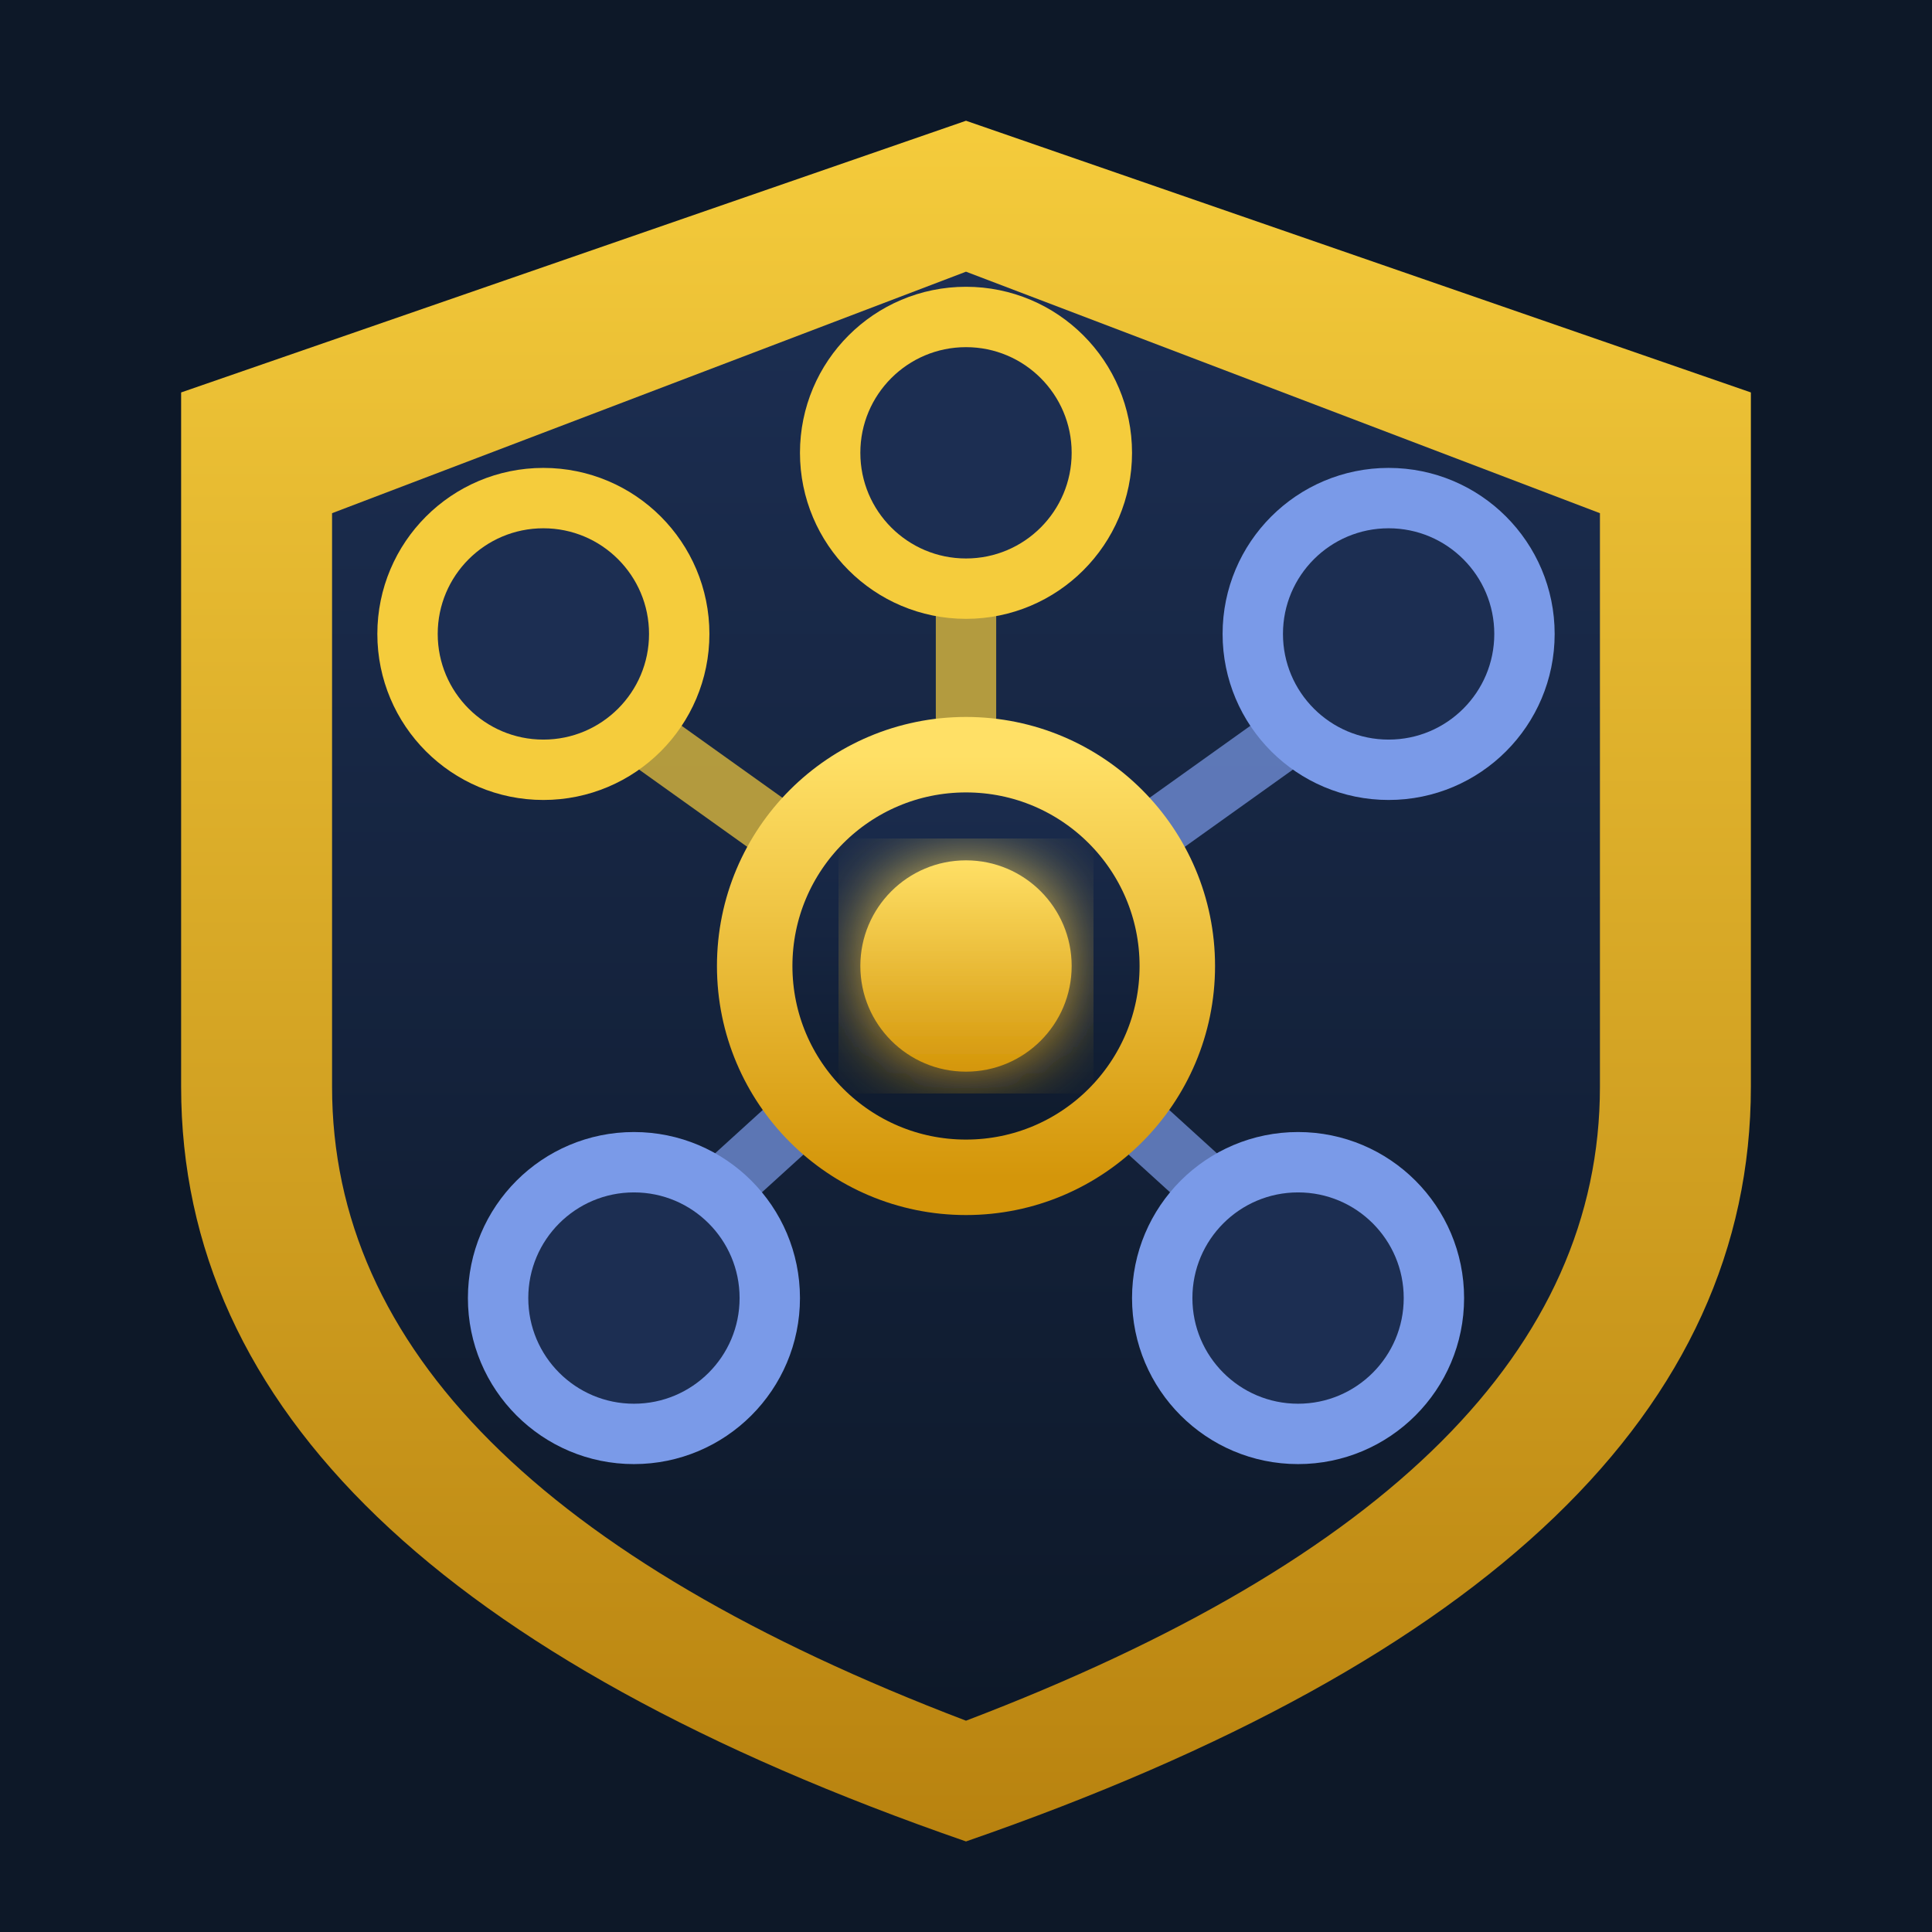
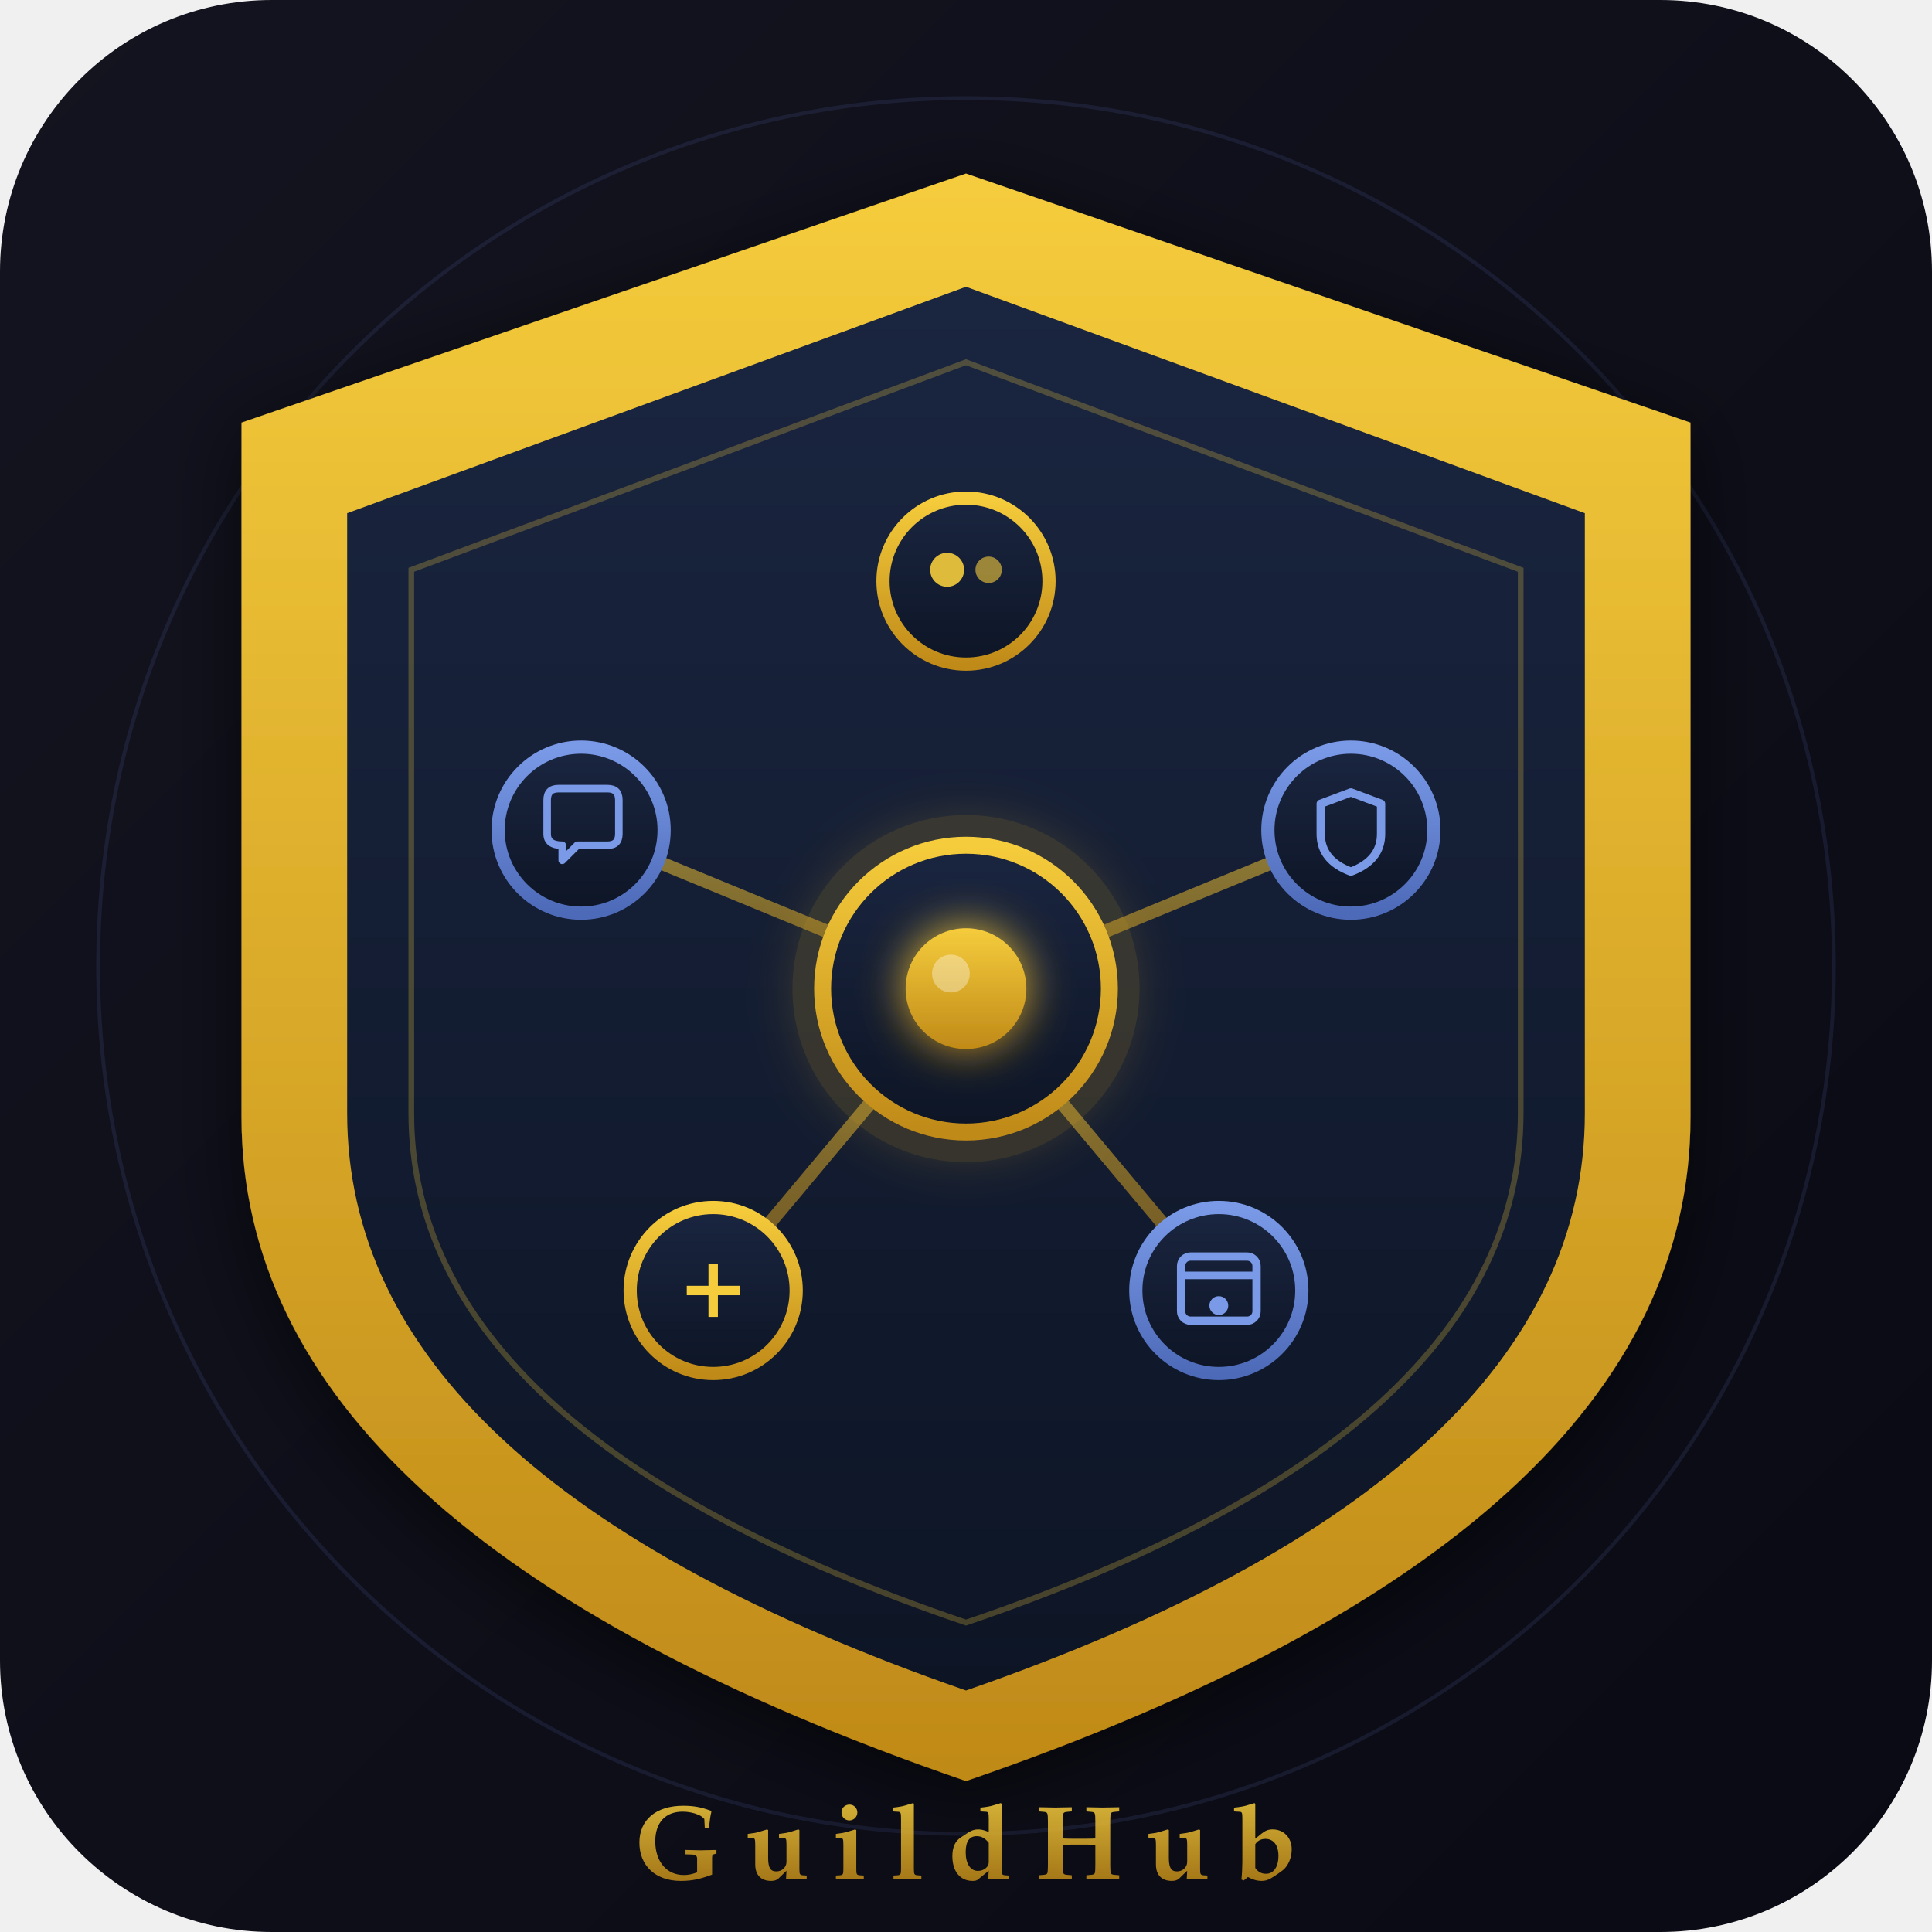
- <svg xmlns="http://www.w3.org/2000/svg" viewBox="0 0 64 64" width="64" height="64">
+ <svg xmlns="http://www.w3.org/2000/svg" viewBox="0 0 512 512" width="512" height="512">
  <defs>
-     <linearGradient id="shieldGold" x1="0%" y1="0%" x2="0%" y2="100%">
+     <linearGradient id="bgGrad" x1="0%" y1="0%" x2="100%" y2="100%">
+       <stop offset="0%" stop-color="#141420" />
+       <stop offset="100%" stop-color="#0a0a14" />
+     </linearGradient>
+     <linearGradient id="shieldFill" x1="0%" y1="0%" x2="0%" y2="100%">
+       <stop offset="0%" stop-color="#1a2540" />
+       <stop offset="100%" stop-color="#0d1525" />
+     </linearGradient>
+     <linearGradient id="goldGrad" x1="0%" y1="0%" x2="0%" y2="100%">
      <stop offset="0%" stop-color="#F5CC3C" />
-       <stop offset="100%" stop-color="#B8820F" />
+       <stop offset="100%" stop-color="#C08A18" />
    </linearGradient>
-     <linearGradient id="shieldBg" x1="0%" y1="0%" x2="0%" y2="100%">
-       <stop offset="0%" stop-color="#1C2E52" />
-       <stop offset="100%" stop-color="#0D1828" />
+     <linearGradient id="accentGrad" x1="0%" y1="0%" x2="0%" y2="100%">
+       <stop offset="0%" stop-color="#7a9ae8" />
+       <stop offset="100%" stop-color="#4d6ab8" />
    </linearGradient>
-     <linearGradient id="hubGold" x1="0%" y1="0%" x2="0%" y2="100%">
-       <stop offset="0%" stop-color="#FFE066" />
-       <stop offset="100%" stop-color="#D4960A" />
-     </linearGradient>
-     <filter id="glow">
-       <feGaussianBlur stdDeviation="1.2" result="blur" />
+     <filter id="goldGlow" x="-50%" y="-50%" width="200%" height="200%">
+       <feGaussianBlur stdDeviation="6" result="blur" />
      <feMerge>
        <feMergeNode in="blur" />
        <feMergeNode in="SourceGraphic" />
      </feMerge>
    </filter>
+     <filter id="shieldShadow" x="-15%" y="-10%" width="130%" height="130%">
+       <feDropShadow dx="0" dy="4" stdDeviation="10" flood-color="#000000" flood-opacity="0.6" />
+     </filter>
  </defs>
-   <rect width="64" height="64" fill="#0D1828" />
-   <path d="M32,4 L58,13 L58,36 Q58,52 32,61 Q6,52 6,36 L6,13 Z" fill="url(#shieldGold)" />
-   <path d="M32,9 L53,17 L53,36 Q53,49 32,57 Q11,49 11,36 L11,17 Z" fill="url(#shieldBg)" />
-   <line x1="32" y1="32" x2="32" y2="16" stroke="#F5CC3C" stroke-width="2" opacity="0.7" />
-   <line x1="32" y1="32" x2="46" y2="22" stroke="#7A9AE8" stroke-width="2" opacity="0.7" />
-   <line x1="32" y1="32" x2="43" y2="42" stroke="#7A9AE8" stroke-width="2" opacity="0.7" />
-   <line x1="32" y1="32" x2="21" y2="42" stroke="#7A9AE8" stroke-width="2" opacity="0.7" />
-   <line x1="32" y1="32" x2="18" y2="22" stroke="#F5CC3C" stroke-width="2" opacity="0.7" />
-   <circle cx="32" cy="15" r="4.5" fill="#1C2E52" stroke="#F5CC3C" stroke-width="2" />
-   <circle cx="46" cy="21" r="4.5" fill="#1C2E52" stroke="#7A9AE8" stroke-width="2" />
-   <circle cx="43" cy="43" r="4.5" fill="#1C2E52" stroke="#7A9AE8" stroke-width="2" />
-   <circle cx="21" cy="43" r="4.5" fill="#1C2E52" stroke="#7A9AE8" stroke-width="2" />
-   <circle cx="18" cy="21" r="4.5" fill="#1C2E52" stroke="#F5CC3C" stroke-width="2" />
-   <circle cx="32" cy="32" r="7" fill="url(#shieldBg)" stroke="url(#hubGold)" stroke-width="2.5" />
-   <circle cx="32" cy="32" r="3.5" fill="url(#hubGold)" filter="url(#glow)" />
+   <rect width="512" height="512" rx="72" fill="url(#bgGrad)" />
+   <circle cx="256" cy="256" r="230" fill="none" stroke="#6B8ADA" stroke-width="1" opacity="0.12" />
+   <path d="M256,46            L448,112 L448,296            Q448,406 256,472            Q64,406 64,296            L64,112 Z" fill="url(#goldGrad)" filter="url(#shieldShadow)" />
+   <path d="M256,76            L420,136 L420,295            Q420,391 256,448            Q92,391 92,295            L92,136 Z" fill="url(#shieldFill)" />
+   <path d="M256,96            L403,151 L403,295            Q403,380 256,430            Q109,380 109,295            L109,151 Z" fill="none" stroke="#F5CC3C" stroke-width="1.5" opacity="0.25" />
+   <line x1="256" y1="262" x2="256" y2="154" stroke="url(#goldGrad)" stroke-width="3.5" opacity="0.55" />
+   <line x1="256" y1="262" x2="358" y2="220" stroke="url(#goldGrad)" stroke-width="3.5" opacity="0.55" />
+   <line x1="256" y1="262" x2="323" y2="342" stroke="url(#goldGrad)" stroke-width="3.5" opacity="0.55" />
+   <line x1="256" y1="262" x2="189" y2="342" stroke="url(#goldGrad)" stroke-width="3.5" opacity="0.55" />
+   <line x1="256" y1="262" x2="154" y2="220" stroke="url(#goldGrad)" stroke-width="3.5" opacity="0.55" />
+   <circle cx="256" cy="154" r="22" fill="url(#shieldFill)" stroke="url(#goldGrad)" stroke-width="3.5" />
+   <circle cx="251" cy="151" r="4.5" fill="#F5CC3C" opacity="0.9" />
+   <circle cx="262" cy="151" r="3.5" fill="#F5CC3C" opacity="0.6" />
+   <circle cx="358" cy="220" r="22" fill="url(#shieldFill)" stroke="url(#accentGrad)" stroke-width="3.5" />
+   <path d="M358,210 L366,213 L366,221 Q366,228 358,231 Q350,228 350,221 L350,213 Z" fill="none" stroke="#7a9ae8" stroke-width="2.2" stroke-linejoin="round" />
+   <circle cx="323" cy="342" r="22" fill="url(#shieldFill)" stroke="url(#accentGrad)" stroke-width="3.5" />
+   <rect x="313" y="333" width="20" height="17" rx="2.5" fill="none" stroke="#7a9ae8" stroke-width="2.2" />
+   <line x1="313" y1="338" x2="333" y2="338" stroke="#7a9ae8" stroke-width="2" />
+   <circle cx="323" cy="346" r="2.5" fill="#7a9ae8" />
+   <circle cx="189" cy="342" r="22" fill="url(#shieldFill)" stroke="url(#goldGrad)" stroke-width="3.5" />
+   <line x1="189" y1="335" x2="189" y2="349" stroke="#F5CC3C" stroke-width="2.5" />
+   <line x1="182" y1="342" x2="196" y2="342" stroke="#F5CC3C" stroke-width="2.5" />
+   <circle cx="154" cy="220" r="22" fill="url(#shieldFill)" stroke="url(#accentGrad)" stroke-width="3.5" />
+   <path d="M145,212 Q145,209 148,209 L161,209 Q164,209 164,212 L164,221            Q164,224 161,224 L153,224 L149,228 L149,224 Q145,224 145,221 Z" fill="none" stroke="#7a9ae8" stroke-width="2" stroke-linejoin="round" />
+   <circle cx="256" cy="262" r="46" fill="#D9A621" opacity="0.18" filter="url(#goldGlow)" />
+   <circle cx="256" cy="262" r="38" fill="url(#shieldFill)" stroke="url(#goldGrad)" stroke-width="4.5" />
+   <circle cx="256" cy="262" r="16" fill="url(#goldGrad)" filter="url(#goldGlow)" />
+   <circle cx="252" cy="258" r="5" fill="#fff" opacity="0.35" />
+   <text x="256" y="498" font-family="'Georgia', 'Palatino Linotype', serif" font-size="28" font-weight="bold" letter-spacing="6" text-anchor="middle" fill="url(#goldGrad)" opacity="0.85">GuildHub</text>
</svg>
